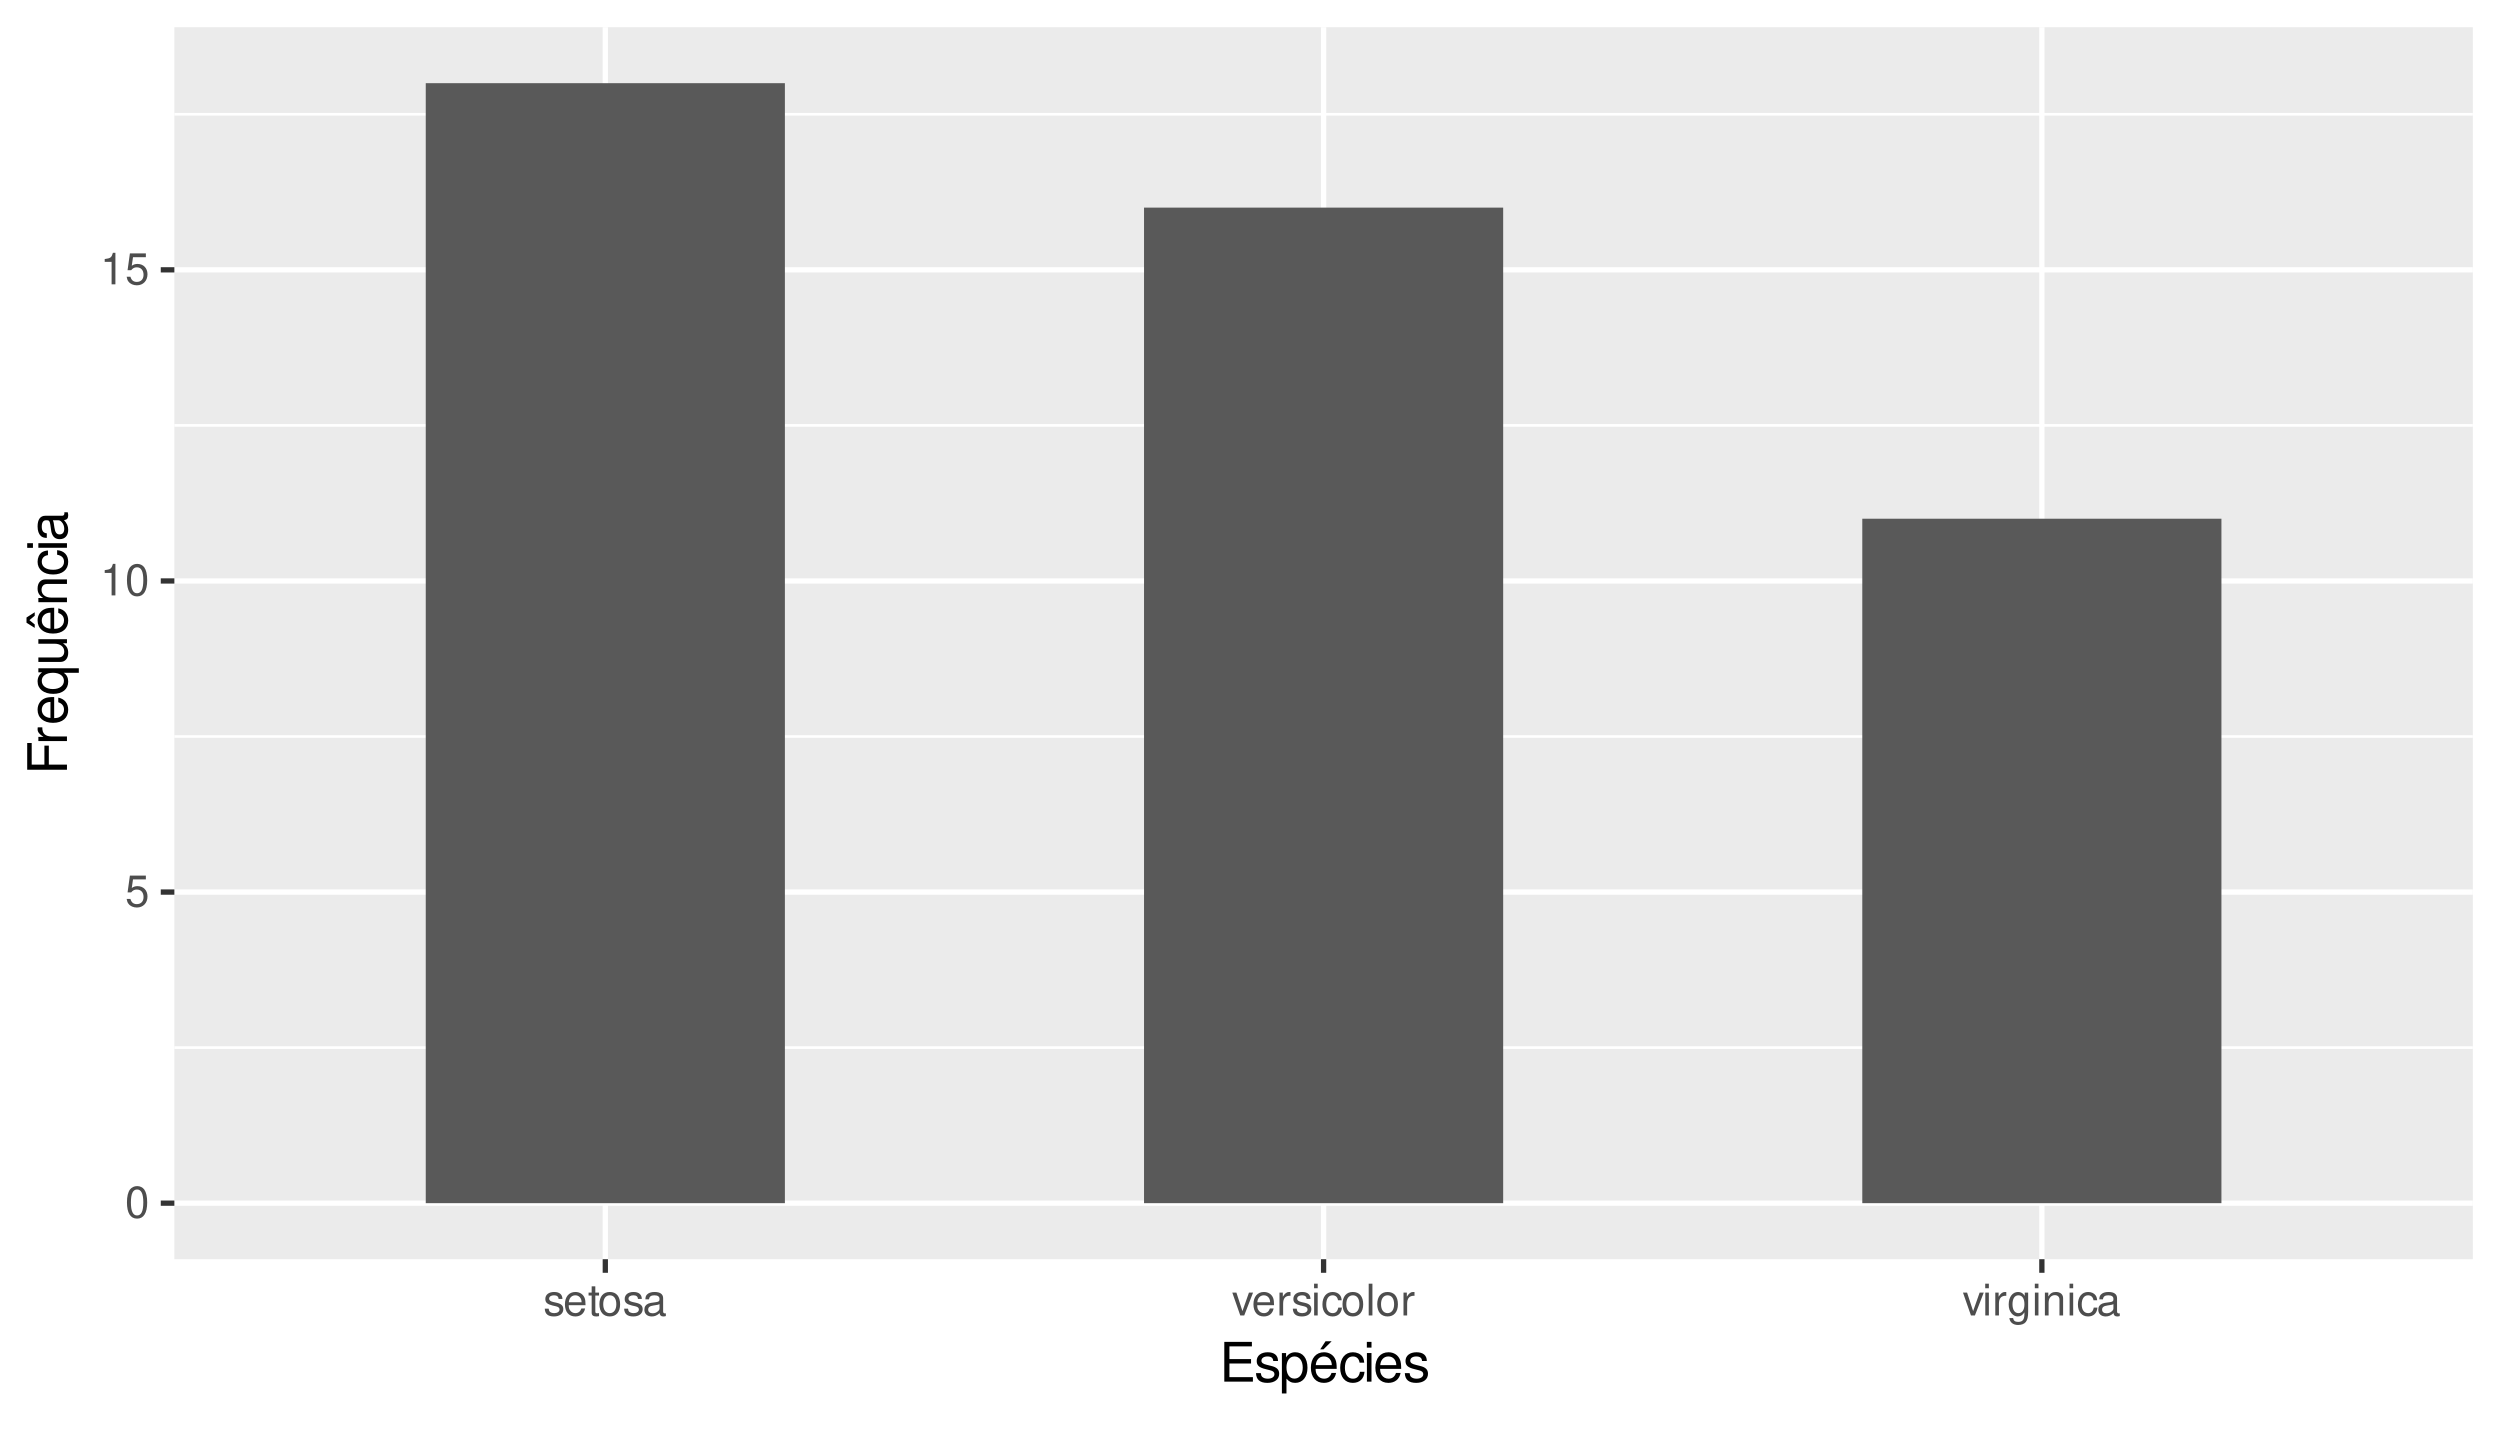
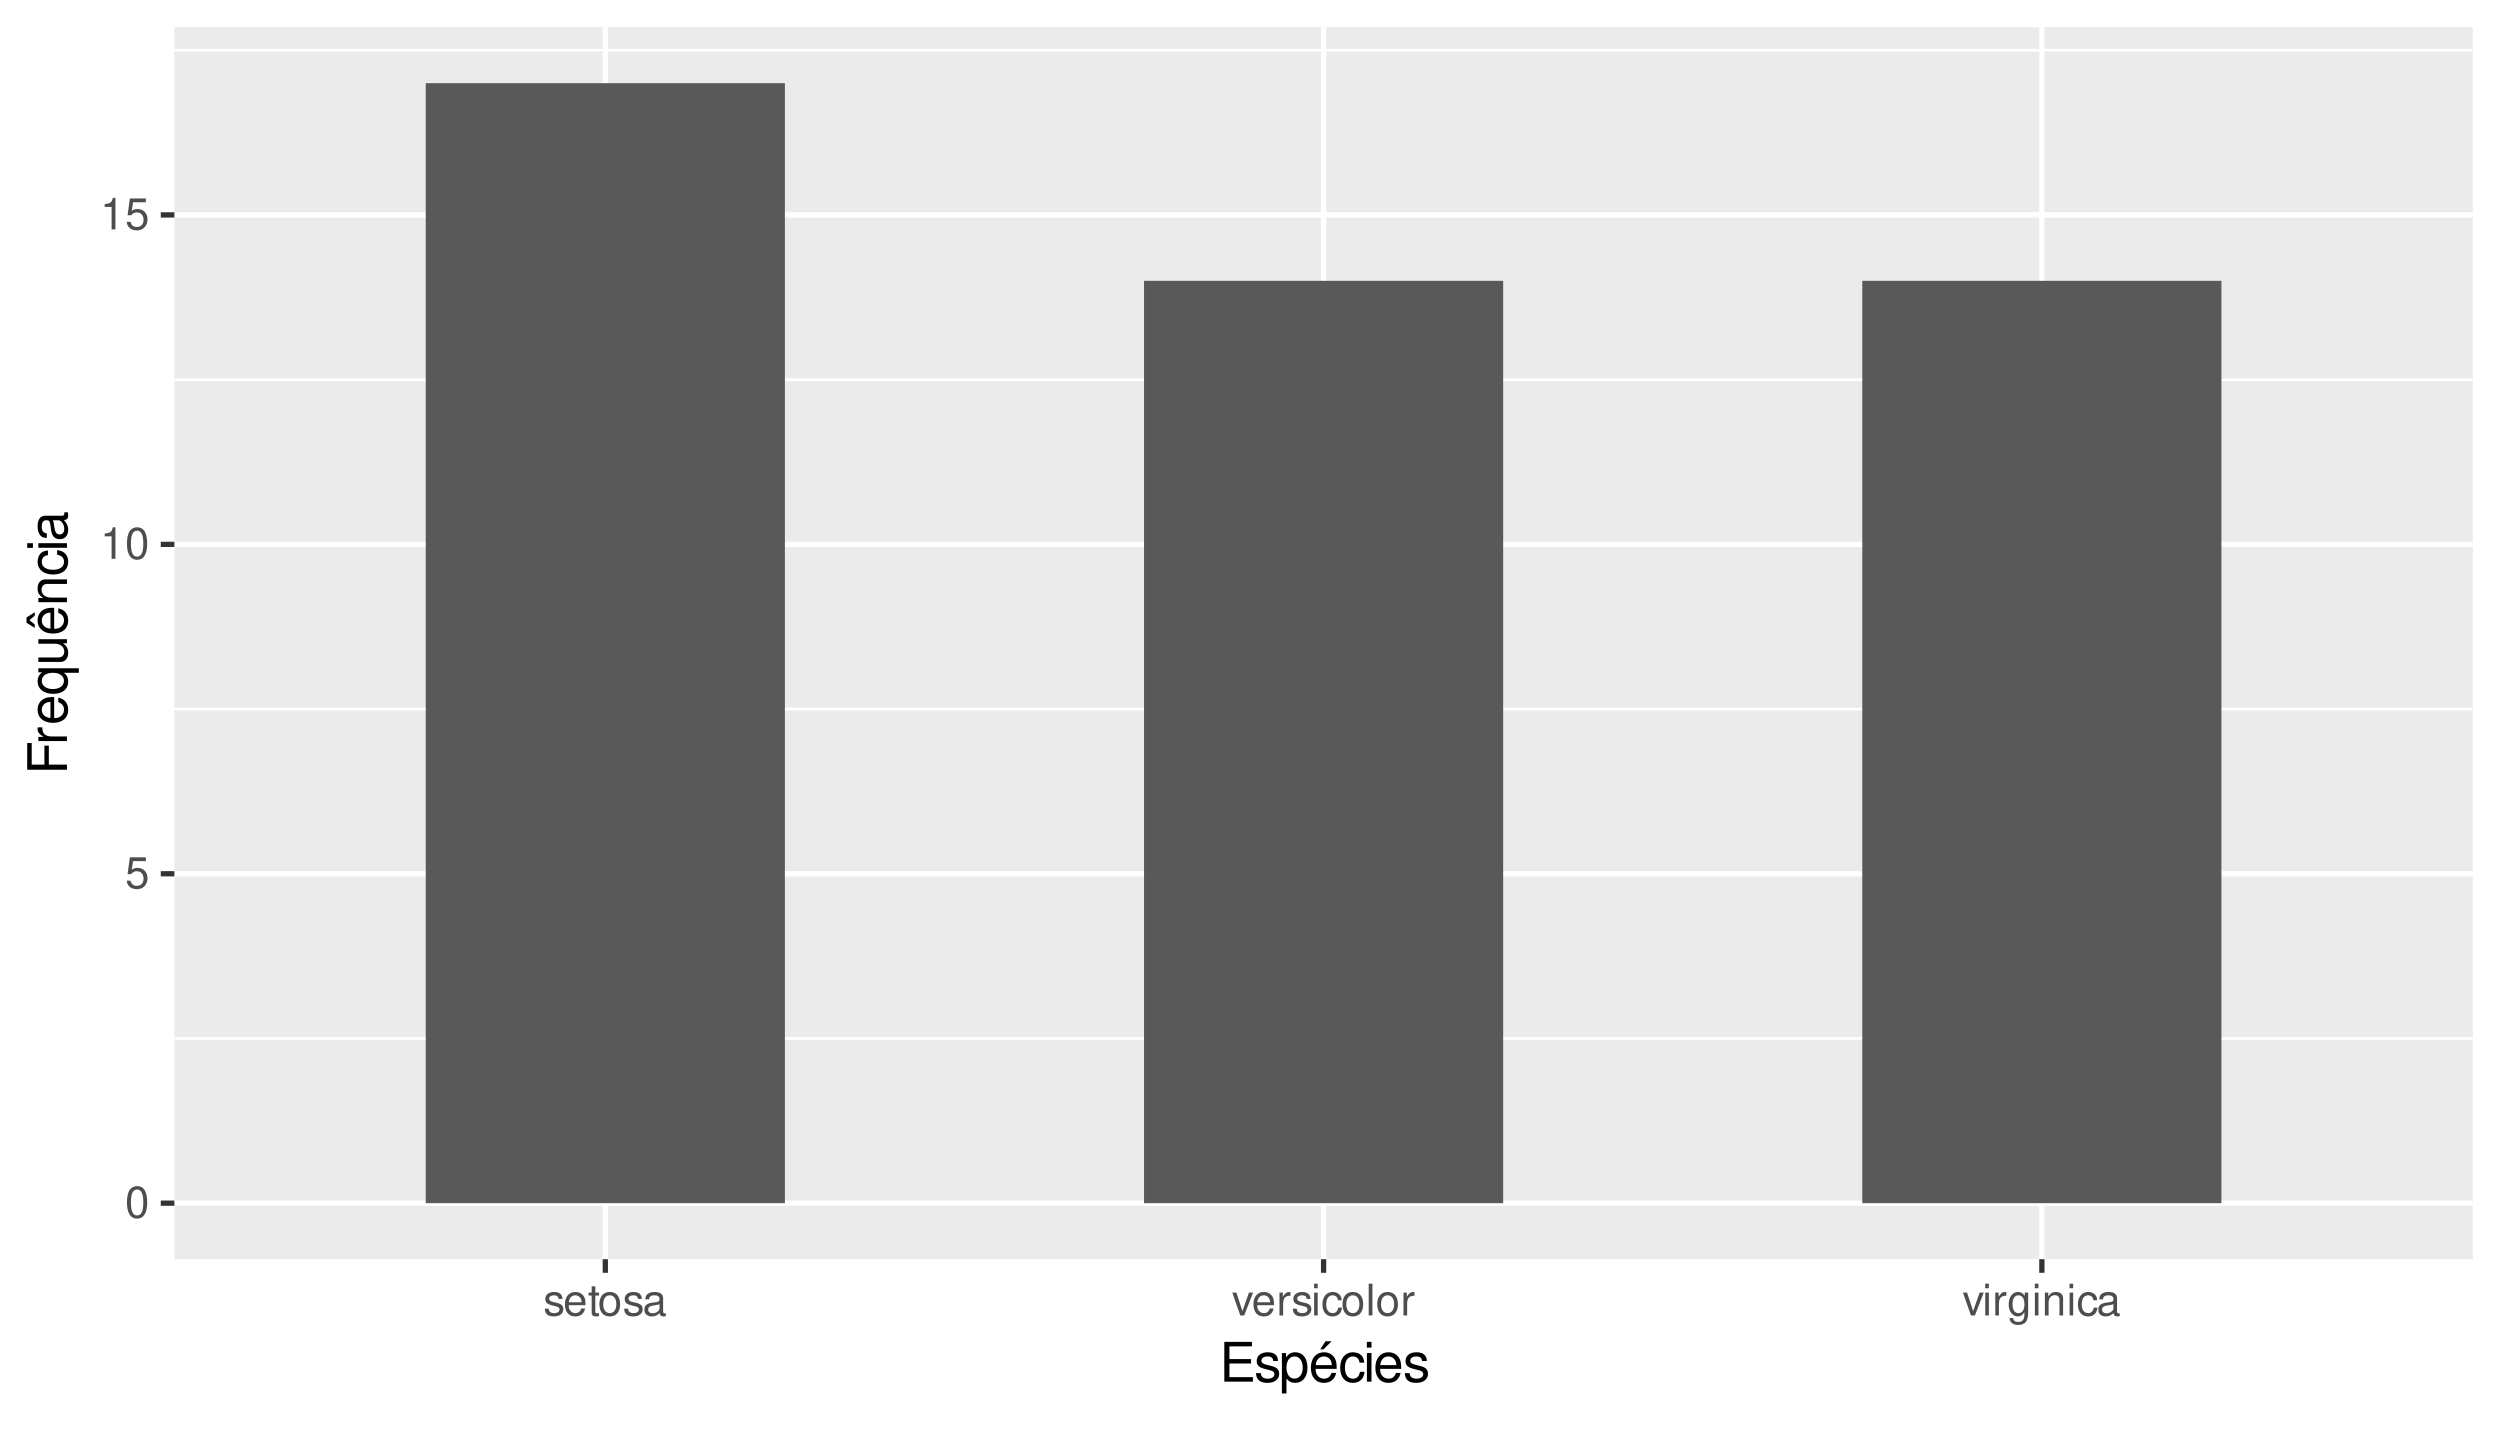
<svg xmlns="http://www.w3.org/2000/svg" xmlns:xlink="http://www.w3.org/1999/xlink" width="504pt" height="288pt" viewBox="0 0 504 288" version="1.1">
  <defs>
    <g>
      <symbol overflow="visible" id="glyph0-0">
        <path style="stroke:none;" d="" />
      </symbol>
      <symbol overflow="visible" id="glyph0-1">
        <path style="stroke:none;" d="M 2.422 -6.359 C 1.844 -6.359 1.312 -6.094 0.984 -5.672 C 0.578 -5.109 0.375 -4.25 0.375 -3.078 C 0.375 -0.938 1.078 0.203 2.422 0.203 C 3.734 0.203 4.453 -0.938 4.453 -3.031 C 4.453 -4.25 4.266 -5.078 3.859 -5.672 C 3.531 -6.109 3.016 -6.359 2.422 -6.359 Z M 2.422 -5.672 C 3.25 -5.672 3.672 -4.828 3.672 -3.094 C 3.672 -1.281 3.266 -0.438 2.406 -0.438 C 1.578 -0.438 1.172 -1.312 1.172 -3.062 C 1.172 -4.828 1.578 -5.672 2.422 -5.672 Z M 2.422 -5.672 " />
      </symbol>
      <symbol overflow="visible" id="glyph0-2">
        <path style="stroke:none;" d="M 4.188 -6.234 L 0.969 -6.234 L 0.5 -2.844 L 1.219 -2.844 C 1.578 -3.266 1.875 -3.422 2.359 -3.422 C 3.203 -3.422 3.719 -2.844 3.719 -1.922 C 3.719 -1.031 3.203 -0.484 2.359 -0.484 C 1.688 -0.484 1.266 -0.828 1.078 -1.531 L 0.312 -1.531 C 0.406 -1.016 0.5 -0.781 0.688 -0.547 C 1.031 -0.078 1.672 0.203 2.375 0.203 C 3.641 0.203 4.516 -0.719 4.516 -2.031 C 4.516 -3.266 3.688 -4.109 2.5 -4.109 C 2.062 -4.109 1.703 -4 1.344 -3.734 L 1.594 -5.469 L 4.188 -5.469 Z M 4.188 -6.234 " />
      </symbol>
      <symbol overflow="visible" id="glyph0-3">
        <path style="stroke:none;" d="M 2.281 -4.531 L 2.281 0 L 3.047 0 L 3.047 -6.359 L 2.547 -6.359 C 2.266 -5.391 2.094 -5.25 0.891 -5.094 L 0.891 -4.531 Z M 2.281 -4.531 " />
      </symbol>
      <symbol overflow="visible" id="glyph0-4">
        <path style="stroke:none;" d="M 3.859 -3.328 C 3.844 -4.234 3.25 -4.734 2.188 -4.734 C 1.109 -4.734 0.406 -4.188 0.406 -3.328 C 0.406 -2.609 0.781 -2.266 1.875 -2 L 2.562 -1.844 C 3.062 -1.719 3.266 -1.531 3.266 -1.203 C 3.266 -0.766 2.844 -0.469 2.203 -0.469 C 1.797 -0.469 1.469 -0.594 1.281 -0.781 C 1.172 -0.922 1.125 -1.047 1.078 -1.375 L 0.297 -1.375 C 0.328 -0.312 0.938 0.203 2.141 0.203 C 3.297 0.203 4.031 -0.375 4.031 -1.266 C 4.031 -1.938 3.656 -2.328 2.734 -2.547 L 2.031 -2.703 C 1.438 -2.844 1.172 -3.047 1.172 -3.375 C 1.172 -3.797 1.562 -4.062 2.156 -4.062 C 2.75 -4.062 3.062 -3.812 3.078 -3.328 Z M 3.859 -3.328 " />
      </symbol>
      <symbol overflow="visible" id="glyph0-5">
        <path style="stroke:none;" d="M 4.516 -2.062 C 4.516 -2.766 4.453 -3.188 4.328 -3.531 C 4.031 -4.281 3.328 -4.734 2.469 -4.734 C 1.172 -4.734 0.359 -3.766 0.359 -2.25 C 0.359 -0.719 1.141 0.203 2.453 0.203 C 3.5 0.203 4.234 -0.391 4.422 -1.406 L 3.672 -1.406 C 3.469 -0.797 3.062 -0.469 2.469 -0.469 C 2 -0.469 1.609 -0.688 1.359 -1.078 C 1.188 -1.344 1.125 -1.594 1.125 -2.062 Z M 1.141 -2.656 C 1.203 -3.516 1.719 -4.062 2.453 -4.062 C 3.203 -4.062 3.719 -3.484 3.719 -2.656 Z M 1.141 -2.656 " />
      </symbol>
      <symbol overflow="visible" id="glyph0-6">
        <path style="stroke:none;" d="M 2.234 -4.609 L 1.484 -4.609 L 1.484 -5.875 L 0.75 -5.875 L 0.75 -4.609 L 0.125 -4.609 L 0.125 -4.016 L 0.75 -4.016 L 0.75 -0.531 C 0.75 -0.047 1.062 0.203 1.641 0.203 C 1.828 0.203 1.984 0.188 2.234 0.141 L 2.234 -0.469 C 2.125 -0.453 2.031 -0.438 1.875 -0.438 C 1.562 -0.438 1.484 -0.531 1.484 -0.859 L 1.484 -4.016 L 2.234 -4.016 Z M 2.234 -4.609 " />
      </symbol>
      <symbol overflow="visible" id="glyph0-7">
        <path style="stroke:none;" d="M 2.391 -4.734 C 1.094 -4.734 0.312 -3.812 0.312 -2.266 C 0.312 -0.719 1.094 0.203 2.406 0.203 C 3.703 0.203 4.484 -0.719 4.484 -2.234 C 4.484 -3.828 3.734 -4.734 2.391 -4.734 Z M 2.406 -4.062 C 3.234 -4.062 3.719 -3.391 3.719 -2.25 C 3.719 -1.156 3.203 -0.469 2.406 -0.469 C 1.578 -0.469 1.078 -1.156 1.078 -2.266 C 1.078 -3.391 1.578 -4.062 2.406 -4.062 Z M 2.406 -4.062 " />
      </symbol>
      <symbol overflow="visible" id="glyph0-8">
        <path style="stroke:none;" d="M 4.703 -0.438 C 4.625 -0.406 4.594 -0.406 4.547 -0.406 C 4.297 -0.406 4.156 -0.547 4.156 -0.781 L 4.156 -3.484 C 4.156 -4.297 3.547 -4.734 2.422 -4.734 C 1.734 -4.734 1.203 -4.547 0.891 -4.203 C 0.672 -3.969 0.594 -3.703 0.578 -3.25 L 1.312 -3.25 C 1.375 -3.812 1.703 -4.062 2.391 -4.062 C 3.062 -4.062 3.422 -3.812 3.422 -3.375 L 3.422 -3.188 C 3.406 -2.875 3.25 -2.75 2.656 -2.672 C 1.625 -2.547 1.453 -2.5 1.172 -2.391 C 0.641 -2.156 0.375 -1.766 0.375 -1.156 C 0.375 -0.328 0.953 0.203 1.875 0.203 C 2.469 0.203 2.922 0 3.453 -0.469 C 3.5 0 3.734 0.203 4.203 0.203 C 4.359 0.203 4.453 0.188 4.703 0.125 Z M 3.422 -1.453 C 3.422 -1.203 3.359 -1.062 3.125 -0.859 C 2.828 -0.578 2.469 -0.438 2.047 -0.438 C 1.469 -0.438 1.141 -0.719 1.141 -1.172 C 1.141 -1.656 1.453 -1.906 2.25 -2.016 C 3.031 -2.125 3.172 -2.156 3.422 -2.281 Z M 3.422 -1.453 " />
      </symbol>
      <symbol overflow="visible" id="glyph0-9">
        <path style="stroke:none;" d="M 2.5 0 L 4.281 -4.609 L 3.453 -4.609 L 2.141 -0.875 L 0.922 -4.609 L 0.094 -4.609 L 1.703 0 Z M 2.5 0 " />
      </symbol>
      <symbol overflow="visible" id="glyph0-10">
        <path style="stroke:none;" d="M 0.609 -4.609 L 0.609 0 L 1.344 0 L 1.344 -2.391 C 1.359 -3.5 1.812 -4 2.828 -3.969 L 2.828 -4.719 C 2.703 -4.734 2.625 -4.734 2.547 -4.734 C 2.062 -4.734 1.703 -4.453 1.281 -3.781 L 1.281 -4.609 Z M 0.609 -4.609 " />
      </symbol>
      <symbol overflow="visible" id="glyph0-11">
        <path style="stroke:none;" d="M 1.312 -4.609 L 0.594 -4.609 L 0.594 0 L 1.312 0 Z M 1.312 -6.406 L 0.578 -6.406 L 0.578 -5.484 L 1.312 -5.484 Z M 1.312 -6.406 " />
      </symbol>
      <symbol overflow="visible" id="glyph0-12">
        <path style="stroke:none;" d="M 4.141 -3.062 C 4.109 -3.516 4.016 -3.797 3.828 -4.062 C 3.516 -4.484 2.969 -4.734 2.328 -4.734 C 1.078 -4.734 0.266 -3.75 0.266 -2.219 C 0.266 -0.734 1.062 0.203 2.312 0.203 C 3.406 0.203 4.109 -0.453 4.203 -1.578 L 3.453 -1.578 C 3.328 -0.844 2.953 -0.469 2.328 -0.469 C 1.516 -0.469 1.031 -1.141 1.031 -2.219 C 1.031 -3.375 1.516 -4.062 2.312 -4.062 C 2.922 -4.062 3.312 -3.703 3.406 -3.062 Z M 4.141 -3.062 " />
      </symbol>
      <symbol overflow="visible" id="glyph0-13">
        <path style="stroke:none;" d="M 1.344 -6.406 L 0.594 -6.406 L 0.594 0 L 1.344 0 Z M 1.344 -6.406 " />
      </symbol>
      <symbol overflow="visible" id="glyph0-14">
        <path style="stroke:none;" d="M 3.547 -4.609 L 3.547 -3.938 C 3.188 -4.5 2.781 -4.734 2.203 -4.734 C 1.078 -4.734 0.312 -3.703 0.312 -2.219 C 0.312 -1.453 0.5 -0.891 0.891 -0.422 C 1.234 -0.016 1.672 0.203 2.141 0.203 C 2.703 0.203 3.094 -0.047 3.484 -0.625 L 3.484 -0.391 C 3.484 0.844 3.141 1.297 2.219 1.297 C 1.594 1.297 1.281 1.062 1.203 0.531 L 0.453 0.531 C 0.531 1.375 1.203 1.922 2.203 1.922 C 2.891 1.922 3.453 1.703 3.75 1.328 C 4.094 0.891 4.234 0.328 4.234 -0.75 L 4.234 -4.609 Z M 2.266 -4.062 C 3.047 -4.062 3.484 -3.406 3.484 -2.25 C 3.484 -1.125 3.031 -0.469 2.266 -0.469 C 1.516 -0.469 1.078 -1.141 1.078 -2.266 C 1.078 -3.391 1.516 -4.062 2.266 -4.062 Z M 2.266 -4.062 " />
      </symbol>
      <symbol overflow="visible" id="glyph0-15">
        <path style="stroke:none;" d="M 0.609 -4.609 L 0.609 0 L 1.359 0 L 1.359 -2.547 C 1.359 -3.484 1.844 -4.094 2.609 -4.094 C 3.188 -4.094 3.547 -3.75 3.547 -3.188 L 3.547 0 L 4.281 0 L 4.281 -3.484 C 4.281 -4.25 3.719 -4.734 2.828 -4.734 C 2.141 -4.734 1.703 -4.484 1.297 -3.828 L 1.297 -4.609 Z M 0.609 -4.609 " />
      </symbol>
      <symbol overflow="visible" id="glyph1-0">
        <path style="stroke:none;" d="" />
      </symbol>
      <symbol overflow="visible" id="glyph1-1">
        <path style="stroke:none;" d="M 2.016 -3.656 L 6.375 -3.656 L 6.375 -4.547 L 2.016 -4.547 L 2.016 -7.109 L 6.547 -7.109 L 6.547 -8.016 L 0.984 -8.016 L 0.984 0 L 6.75 0 L 6.75 -0.906 L 2.016 -0.906 Z M 2.016 -3.656 " />
      </symbol>
      <symbol overflow="visible" id="glyph1-2">
        <path style="stroke:none;" d="M 4.812 -4.156 C 4.812 -5.297 4.062 -5.922 2.734 -5.922 C 1.391 -5.922 0.516 -5.234 0.516 -4.172 C 0.516 -3.266 0.984 -2.844 2.344 -2.516 L 3.203 -2.297 C 3.844 -2.141 4.094 -1.906 4.094 -1.5 C 4.094 -0.953 3.547 -0.594 2.75 -0.594 C 2.25 -0.594 1.844 -0.734 1.609 -0.984 C 1.469 -1.141 1.391 -1.312 1.344 -1.719 L 0.375 -1.719 C 0.422 -0.391 1.172 0.25 2.672 0.25 C 4.125 0.25 5.047 -0.469 5.047 -1.578 C 5.047 -2.438 4.562 -2.906 3.422 -3.172 L 2.547 -3.391 C 1.797 -3.562 1.469 -3.812 1.469 -4.219 C 1.469 -4.75 1.953 -5.078 2.688 -5.078 C 3.438 -5.078 3.828 -4.766 3.844 -4.156 Z M 4.812 -4.156 " />
      </symbol>
      <symbol overflow="visible" id="glyph1-3">
        <path style="stroke:none;" d="M 0.594 2.391 L 1.516 2.391 L 1.516 -0.609 C 2 -0.016 2.547 0.25 3.281 0.25 C 4.781 0.25 5.75 -0.953 5.75 -2.781 C 5.75 -4.719 4.812 -5.922 3.281 -5.922 C 2.5 -5.922 1.875 -5.578 1.438 -4.891 L 1.438 -5.766 L 0.594 -5.766 Z M 3.125 -5.078 C 4.141 -5.078 4.797 -4.188 4.797 -2.812 C 4.797 -1.5 4.125 -0.609 3.125 -0.609 C 2.141 -0.609 1.516 -1.484 1.516 -2.844 C 1.516 -4.188 2.141 -5.078 3.125 -5.078 Z M 3.125 -5.078 " />
      </symbol>
      <symbol overflow="visible" id="glyph1-4">
        <path style="stroke:none;" d="M 5.641 -2.578 C 5.641 -3.453 5.578 -3.984 5.406 -4.406 C 5.031 -5.359 4.156 -5.922 3.078 -5.922 C 1.469 -5.922 0.438 -4.703 0.438 -2.812 C 0.438 -0.906 1.438 0.25 3.062 0.25 C 4.375 0.25 5.297 -0.5 5.516 -1.75 L 4.594 -1.75 C 4.344 -0.984 3.828 -0.594 3.094 -0.594 C 2.516 -0.594 2.016 -0.859 1.703 -1.344 C 1.484 -1.672 1.406 -2 1.391 -2.578 Z M 1.422 -3.328 C 1.5 -4.391 2.141 -5.078 3.062 -5.078 C 4 -5.078 4.656 -4.359 4.656 -3.328 Z M 3.391 -8.141 L 2.328 -6.516 L 2.984 -6.516 L 4.625 -8.141 Z M 3.391 -8.141 " />
      </symbol>
      <symbol overflow="visible" id="glyph1-5">
        <path style="stroke:none;" d="M 5.188 -3.828 C 5.141 -4.391 5.016 -4.75 4.797 -5.078 C 4.406 -5.609 3.703 -5.922 2.906 -5.922 C 1.344 -5.922 0.344 -4.703 0.344 -2.781 C 0.344 -0.922 1.328 0.25 2.891 0.25 C 4.266 0.25 5.141 -0.578 5.25 -1.984 L 4.328 -1.984 C 4.172 -1.062 3.703 -0.594 2.922 -0.594 C 1.906 -0.594 1.297 -1.422 1.297 -2.781 C 1.297 -4.219 1.891 -5.078 2.891 -5.078 C 3.656 -5.078 4.141 -4.625 4.25 -3.828 Z M 5.188 -3.828 " />
      </symbol>
      <symbol overflow="visible" id="glyph1-6">
        <path style="stroke:none;" d="M 1.656 -5.766 L 0.734 -5.766 L 0.734 0 L 1.656 0 Z M 1.656 -8.016 L 0.719 -8.016 L 0.719 -6.859 L 1.656 -6.859 Z M 1.656 -8.016 " />
      </symbol>
      <symbol overflow="visible" id="glyph1-7">
        <path style="stroke:none;" d="M 5.641 -2.578 C 5.641 -3.453 5.578 -3.984 5.406 -4.406 C 5.031 -5.359 4.156 -5.922 3.078 -5.922 C 1.469 -5.922 0.438 -4.703 0.438 -2.812 C 0.438 -0.906 1.438 0.25 3.062 0.25 C 4.375 0.25 5.297 -0.5 5.516 -1.75 L 4.594 -1.75 C 4.344 -0.984 3.828 -0.594 3.094 -0.594 C 2.516 -0.594 2.016 -0.859 1.703 -1.344 C 1.484 -1.672 1.406 -2 1.391 -2.578 Z M 1.422 -3.328 C 1.5 -4.391 2.141 -5.078 3.062 -5.078 C 4 -5.078 4.656 -4.359 4.656 -3.328 Z M 1.422 -3.328 " />
      </symbol>
      <symbol overflow="visible" id="glyph2-0">
        <path style="stroke:none;" d="" />
      </symbol>
      <symbol overflow="visible" id="glyph2-1">
        <path style="stroke:none;" d="M -3.656 -2.016 L -3.656 -5.844 L -4.547 -5.844 L -4.547 -2.016 L -7.109 -2.016 L -7.109 -6.375 L -8.016 -6.375 L -8.016 -0.984 L 0 -0.984 L 0 -2.016 Z M -3.656 -2.016 " />
      </symbol>
      <symbol overflow="visible" id="glyph2-2">
        <path style="stroke:none;" d="M -5.766 -0.766 L 0 -0.766 L 0 -1.688 L -2.984 -1.688 C -4.375 -1.688 -5 -2.266 -4.969 -3.531 L -5.891 -3.531 C -5.922 -3.375 -5.922 -3.281 -5.922 -3.172 C -5.922 -2.578 -5.578 -2.141 -4.719 -1.609 L -5.766 -1.609 Z M -5.766 -0.766 " />
      </symbol>
      <symbol overflow="visible" id="glyph2-3">
        <path style="stroke:none;" d="M -2.578 -5.641 C -3.453 -5.641 -3.984 -5.578 -4.406 -5.406 C -5.359 -5.031 -5.922 -4.156 -5.922 -3.078 C -5.922 -1.469 -4.703 -0.438 -2.812 -0.438 C -0.906 -0.438 0.25 -1.438 0.25 -3.062 C 0.25 -4.375 -0.5 -5.297 -1.75 -5.516 L -1.75 -4.594 C -0.984 -4.344 -0.594 -3.828 -0.594 -3.094 C -0.594 -2.516 -0.859 -2.016 -1.344 -1.703 C -1.672 -1.484 -2 -1.406 -2.578 -1.391 Z M -3.328 -1.422 C -4.391 -1.5 -5.078 -2.141 -5.078 -3.062 C -5.078 -4 -4.359 -4.656 -3.328 -4.656 Z M -3.328 -1.422 " />
      </symbol>
      <symbol overflow="visible" id="glyph2-4">
        <path style="stroke:none;" d="M 2.391 -5.438 L -5.766 -5.438 L -5.766 -4.625 L -5 -4.625 C -5.594 -4.203 -5.922 -3.547 -5.922 -2.797 C -5.922 -1.281 -4.688 -0.281 -2.766 -0.281 C -0.906 -0.281 0.25 -1.219 0.25 -2.75 C 0.25 -3.547 -0.031 -4.109 -0.656 -4.531 L 2.391 -4.531 Z M -5.078 -2.922 C -5.078 -3.906 -4.203 -4.531 -2.812 -4.531 C -1.484 -4.531 -0.609 -3.891 -0.609 -2.922 C -0.609 -1.906 -1.5 -1.25 -2.844 -1.25 C -4.188 -1.25 -5.078 -1.906 -5.078 -2.922 Z M -5.078 -2.922 " />
      </symbol>
      <symbol overflow="visible" id="glyph2-5">
        <path style="stroke:none;" d="M 0 -5.297 L -5.766 -5.297 L -5.766 -4.391 L -2.5 -4.391 C -1.312 -4.391 -0.547 -3.766 -0.547 -2.812 C -0.547 -2.094 -0.984 -1.625 -1.688 -1.625 L -5.766 -1.625 L -5.766 -0.719 L -1.312 -0.719 C -0.359 -0.719 0.25 -1.438 0.25 -2.547 C 0.25 -3.406 -0.047 -3.938 -0.797 -4.484 L 0 -4.484 Z M 0 -5.297 " />
      </symbol>
      <symbol overflow="visible" id="glyph2-6">
        <path style="stroke:none;" d="M -2.578 -5.641 C -3.453 -5.641 -3.984 -5.578 -4.406 -5.406 C -5.359 -5.031 -5.922 -4.156 -5.922 -3.078 C -5.922 -1.469 -4.703 -0.438 -2.812 -0.438 C -0.906 -0.438 0.25 -1.438 0.25 -3.062 C 0.25 -4.375 -0.5 -5.297 -1.75 -5.516 L -1.75 -4.594 C -0.984 -4.344 -0.594 -3.828 -0.594 -3.094 C -0.594 -2.516 -0.859 -2.016 -1.344 -1.703 C -1.672 -1.484 -2 -1.406 -2.578 -1.391 Z M -3.328 -1.422 C -4.391 -1.5 -5.078 -2.141 -5.078 -3.062 C -5.078 -4 -4.359 -4.656 -3.328 -4.656 Z M -8.156 -2.625 L -6.5 -1.578 L -6.5 -2.281 L -7.562 -3.141 L -6.5 -4.031 L -6.5 -4.734 L -8.156 -3.672 Z M -8.156 -2.625 " />
      </symbol>
      <symbol overflow="visible" id="glyph2-7">
        <path style="stroke:none;" d="M -5.766 -0.766 L 0 -0.766 L 0 -1.688 L -3.172 -1.688 C -4.359 -1.688 -5.125 -2.312 -5.125 -3.25 C -5.125 -3.984 -4.688 -4.438 -4 -4.438 L 0 -4.438 L 0 -5.359 L -4.359 -5.359 C -5.312 -5.359 -5.922 -4.641 -5.922 -3.531 C -5.922 -2.672 -5.594 -2.125 -4.797 -1.609 L -5.766 -1.609 Z M -5.766 -0.766 " />
      </symbol>
      <symbol overflow="visible" id="glyph2-8">
        <path style="stroke:none;" d="M -3.828 -5.188 C -4.391 -5.141 -4.75 -5.016 -5.078 -4.797 C -5.609 -4.406 -5.922 -3.703 -5.922 -2.906 C -5.922 -1.344 -4.703 -0.344 -2.781 -0.344 C -0.922 -0.344 0.25 -1.328 0.25 -2.891 C 0.25 -4.266 -0.578 -5.141 -1.984 -5.25 L -1.984 -4.328 C -1.062 -4.172 -0.594 -3.703 -0.594 -2.922 C -0.594 -1.906 -1.422 -1.297 -2.781 -1.297 C -4.219 -1.297 -5.078 -1.891 -5.078 -2.891 C -5.078 -3.656 -4.625 -4.141 -3.828 -4.25 Z M -3.828 -5.188 " />
      </symbol>
      <symbol overflow="visible" id="glyph2-9">
        <path style="stroke:none;" d="M -5.766 -1.656 L -5.766 -0.734 L 0 -0.734 L 0 -1.656 Z M -8.016 -1.656 L -8.016 -0.719 L -6.859 -0.719 L -6.859 -1.656 Z M -8.016 -1.656 " />
      </symbol>
      <symbol overflow="visible" id="glyph2-10">
        <path style="stroke:none;" d="M -0.531 -5.891 C -0.516 -5.781 -0.516 -5.734 -0.516 -5.688 C -0.516 -5.375 -0.688 -5.188 -0.969 -5.188 L -4.359 -5.188 C -5.375 -5.188 -5.922 -4.438 -5.922 -3.031 C -5.922 -2.172 -5.688 -1.5 -5.266 -1.109 C -4.969 -0.844 -4.625 -0.734 -4.062 -0.719 L -4.062 -1.641 C -4.766 -1.719 -5.078 -2.141 -5.078 -2.984 C -5.078 -3.828 -4.781 -4.281 -4.219 -4.281 L -3.984 -4.281 C -3.594 -4.266 -3.438 -4.062 -3.344 -3.328 C -3.172 -2.031 -3.141 -1.828 -2.984 -1.469 C -2.703 -0.797 -2.203 -0.469 -1.453 -0.469 C -0.406 -0.469 0.25 -1.188 0.25 -2.359 C 0.25 -3.078 0 -3.656 -0.594 -4.312 C 0 -4.375 0.25 -4.656 0.25 -5.266 C 0.25 -5.453 0.234 -5.578 0.156 -5.891 Z M -1.812 -4.281 C -1.5 -4.281 -1.312 -4.188 -1.062 -3.922 C -0.719 -3.547 -0.547 -3.094 -0.547 -2.547 C -0.547 -1.844 -0.891 -1.422 -1.469 -1.422 C -2.078 -1.422 -2.391 -1.812 -2.531 -2.812 C -2.656 -3.781 -2.703 -3.969 -2.844 -4.281 Z M -1.812 -4.281 " />
      </symbol>
    </g>
    <clipPath id="clip1">
      <path d="M 35.152 5.48 L 498.523 5.48 L 498.523 253.852 L 35.152 253.852 Z M 35.152 5.48 " />
    </clipPath>
    <clipPath id="clip2">
-       <path d="M 35.152 210 L 498.523 210 L 498.523 212 L 35.152 212 Z M 35.152 210 " />
+       <path d="M 35.152 209 L 498.523 209 L 498.523 210 L 35.152 210 Z M 35.152 209 " />
    </clipPath>
    <clipPath id="clip3">
-       <path d="M 35.152 148 L 498.523 148 L 498.523 149 L 35.152 149 Z M 35.152 148 " />
+       <path d="M 35.152 142 L 498.523 142 L 498.523 144 L 35.152 144 Z M 35.152 142 " />
    </clipPath>
    <clipPath id="clip4">
-       <path d="M 35.152 85 L 498.523 85 L 498.523 87 L 35.152 87 Z M 35.152 85 " />
+       <path d="M 35.152 76 L 498.523 76 L 498.523 77 L 35.152 77 Z M 35.152 76 " />
    </clipPath>
    <clipPath id="clip5">
-       <path d="M 35.152 22 L 498.523 22 L 498.523 24 L 35.152 24 Z M 35.152 22 " />
+       <path d="M 35.152 9 L 498.523 9 L 498.523 11 L 35.152 11 Z M 35.152 9 " />
    </clipPath>
    <clipPath id="clip6">
      <path d="M 35.152 242 L 498.523 242 L 498.523 244 L 35.152 244 Z M 35.152 242 " />
    </clipPath>
    <clipPath id="clip7">
-       <path d="M 35.152 179 L 498.523 179 L 498.523 181 L 35.152 181 Z M 35.152 179 " />
+       <path d="M 35.152 175 L 498.523 175 L 498.523 177 L 35.152 177 Z M 35.152 175 " />
    </clipPath>
    <clipPath id="clip8">
-       <path d="M 35.152 116 L 498.523 116 L 498.523 118 L 35.152 118 Z M 35.152 116 " />
+       <path d="M 35.152 109 L 498.523 109 L 498.523 111 L 35.152 111 Z M 35.152 109 " />
    </clipPath>
    <clipPath id="clip9">
-       <path d="M 35.152 53 L 498.523 53 L 498.523 55 L 35.152 55 Z M 35.152 53 " />
+       <path d="M 35.152 42 L 498.523 42 L 498.523 44 L 35.152 44 Z M 35.152 42 " />
    </clipPath>
    <clipPath id="clip10">
      <path d="M 121 5.48 L 123 5.48 L 123 253.852 L 121 253.852 Z M 121 5.48 " />
    </clipPath>
    <clipPath id="clip11">
      <path d="M 266 5.48 L 268 5.48 L 268 253.852 L 266 253.852 Z M 266 5.48 " />
    </clipPath>
    <clipPath id="clip12">
      <path d="M 411 5.48 L 413 5.48 L 413 253.852 L 411 253.852 Z M 411 5.48 " />
    </clipPath>
  </defs>
  <g id="surface40">
    <rect x="0" y="0" width="504" height="288" style="fill:rgb(100%,100%,100%);fill-opacity:1;stroke:none;" />
    <rect x="0" y="0" width="504" height="288" style="fill:rgb(100%,100%,100%);fill-opacity:1;stroke:none;" />
    <path style="fill:none;stroke-width:1.067;stroke-linecap:round;stroke-linejoin:round;stroke:rgb(100%,100%,100%);stroke-opacity:1;stroke-miterlimit:10;" d="M 0 288 L 504 288 L 504 0 L 0 0 Z M 0 288 " />
    <g clip-path="url(#clip1)" clip-rule="nonzero">
      <path style=" stroke:none;fill-rule:nonzero;fill:rgb(92.157%,92.157%,92.157%);fill-opacity:1;" d="M 35.152 253.848 L 498.523 253.848 L 498.523 5.477 L 35.152 5.477 Z M 35.152 253.848 " />
    </g>
    <g clip-path="url(#clip2)" clip-rule="nonzero">
-       <path style="fill:none;stroke-width:0.533;stroke-linecap:butt;stroke-linejoin:round;stroke:rgb(100%,100%,100%);stroke-opacity:1;stroke-miterlimit:10;" d="M 35.152 211.199 L 498.52 211.199 " />
+       <path style="fill:none;stroke-width:0.533;stroke-linecap:butt;stroke-linejoin:round;stroke:rgb(100%,100%,100%);stroke-opacity:1;stroke-miterlimit:10;" d="M 35.152 209.355 L 498.52 209.355 " />
    </g>
    <g clip-path="url(#clip3)" clip-rule="nonzero">
-       <path style="fill:none;stroke-width:0.533;stroke-linecap:butt;stroke-linejoin:round;stroke:rgb(100%,100%,100%);stroke-opacity:1;stroke-miterlimit:10;" d="M 35.152 148.48 L 498.52 148.48 " />
+       <path style="fill:none;stroke-width:0.533;stroke-linecap:butt;stroke-linejoin:round;stroke:rgb(100%,100%,100%);stroke-opacity:1;stroke-miterlimit:10;" d="M 35.152 142.945 L 498.52 142.945 " />
    </g>
    <g clip-path="url(#clip4)" clip-rule="nonzero">
-       <path style="fill:none;stroke-width:0.533;stroke-linecap:butt;stroke-linejoin:round;stroke:rgb(100%,100%,100%);stroke-opacity:1;stroke-miterlimit:10;" d="M 35.152 85.762 L 498.52 85.762 " />
+       <path style="fill:none;stroke-width:0.533;stroke-linecap:butt;stroke-linejoin:round;stroke:rgb(100%,100%,100%);stroke-opacity:1;stroke-miterlimit:10;" d="M 35.152 76.539 L 498.52 76.539 " />
    </g>
    <g clip-path="url(#clip5)" clip-rule="nonzero">
-       <path style="fill:none;stroke-width:0.533;stroke-linecap:butt;stroke-linejoin:round;stroke:rgb(100%,100%,100%);stroke-opacity:1;stroke-miterlimit:10;" d="M 35.152 23.039 L 498.52 23.039 " />
+       <path style="fill:none;stroke-width:0.533;stroke-linecap:butt;stroke-linejoin:round;stroke:rgb(100%,100%,100%);stroke-opacity:1;stroke-miterlimit:10;" d="M 35.152 10.129 L 498.52 10.129 " />
    </g>
    <g clip-path="url(#clip6)" clip-rule="nonzero">
      <path style="fill:none;stroke-width:1.067;stroke-linecap:butt;stroke-linejoin:round;stroke:rgb(100%,100%,100%);stroke-opacity:1;stroke-miterlimit:10;" d="M 35.152 242.559 L 498.52 242.559 " />
    </g>
    <g clip-path="url(#clip7)" clip-rule="nonzero">
-       <path style="fill:none;stroke-width:1.067;stroke-linecap:butt;stroke-linejoin:round;stroke:rgb(100%,100%,100%);stroke-opacity:1;stroke-miterlimit:10;" d="M 35.152 179.84 L 498.52 179.84 " />
+       <path style="fill:none;stroke-width:1.067;stroke-linecap:butt;stroke-linejoin:round;stroke:rgb(100%,100%,100%);stroke-opacity:1;stroke-miterlimit:10;" d="M 35.152 176.152 L 498.52 176.152 " />
    </g>
    <g clip-path="url(#clip8)" clip-rule="nonzero">
-       <path style="fill:none;stroke-width:1.067;stroke-linecap:butt;stroke-linejoin:round;stroke:rgb(100%,100%,100%);stroke-opacity:1;stroke-miterlimit:10;" d="M 35.152 117.121 L 498.52 117.121 " />
+       <path style="fill:none;stroke-width:1.067;stroke-linecap:butt;stroke-linejoin:round;stroke:rgb(100%,100%,100%);stroke-opacity:1;stroke-miterlimit:10;" d="M 35.152 109.742 L 498.52 109.742 " />
    </g>
    <g clip-path="url(#clip9)" clip-rule="nonzero">
-       <path style="fill:none;stroke-width:1.067;stroke-linecap:butt;stroke-linejoin:round;stroke:rgb(100%,100%,100%);stroke-opacity:1;stroke-miterlimit:10;" d="M 35.152 54.402 L 498.52 54.402 " />
+       <path style="fill:none;stroke-width:1.067;stroke-linecap:butt;stroke-linejoin:round;stroke:rgb(100%,100%,100%);stroke-opacity:1;stroke-miterlimit:10;" d="M 35.152 43.332 L 498.52 43.332 " />
    </g>
    <g clip-path="url(#clip10)" clip-rule="nonzero">
      <path style="fill:none;stroke-width:1.067;stroke-linecap:butt;stroke-linejoin:round;stroke:rgb(100%,100%,100%);stroke-opacity:1;stroke-miterlimit:10;" d="M 122.031 253.848 L 122.031 5.48 " />
    </g>
    <g clip-path="url(#clip11)" clip-rule="nonzero">
      <path style="fill:none;stroke-width:1.067;stroke-linecap:butt;stroke-linejoin:round;stroke:rgb(100%,100%,100%);stroke-opacity:1;stroke-miterlimit:10;" d="M 266.836 253.848 L 266.836 5.48 " />
    </g>
    <g clip-path="url(#clip12)" clip-rule="nonzero">
      <path style="fill:none;stroke-width:1.067;stroke-linecap:butt;stroke-linejoin:round;stroke:rgb(100%,100%,100%);stroke-opacity:1;stroke-miterlimit:10;" d="M 411.641 253.848 L 411.641 5.48 " />
    </g>
    <path style=" stroke:none;fill-rule:nonzero;fill:rgb(34.902%,34.902%,34.902%);fill-opacity:1;" d="M 85.832 242.559 L 158.234 242.559 L 158.234 16.77 L 85.832 16.77 Z M 85.832 242.559 " />
-     <path style=" stroke:none;fill-rule:nonzero;fill:rgb(34.902%,34.902%,34.902%);fill-opacity:1;" d="M 230.637 242.559 L 303.039 242.559 L 303.039 41.855 L 230.637 41.855 Z M 230.637 242.559 " />
-     <path style=" stroke:none;fill-rule:nonzero;fill:rgb(34.902%,34.902%,34.902%);fill-opacity:1;" d="M 375.438 242.559 L 447.84 242.559 L 447.84 104.574 L 375.438 104.574 Z M 375.438 242.559 " />
+     <path style=" stroke:none;fill-rule:nonzero;fill:rgb(34.902%,34.902%,34.902%);fill-opacity:1;" d="M 230.637 242.559 L 303.039 242.559 L 303.039 56.613 L 230.637 56.613 Z M 230.637 242.559 " />
+     <path style=" stroke:none;fill-rule:nonzero;fill:rgb(34.902%,34.902%,34.902%);fill-opacity:1;" d="M 375.438 242.559 L 447.84 242.559 L 447.84 56.613 L 375.438 56.613 Z M 375.438 242.559 " />
    <g style="fill:rgb(30.196%,30.196%,30.196%);fill-opacity:1;">
      <use xlink:href="#glyph0-1" x="25.219" y="245.474" />
    </g>
    <g style="fill:rgb(30.196%,30.196%,30.196%);fill-opacity:1;">
-       <use xlink:href="#glyph0-2" x="25.219" y="182.755" />
-     </g>
-     <g style="fill:rgb(30.196%,30.196%,30.196%);fill-opacity:1;">
-       <use xlink:href="#glyph0-3" x="20.219" y="120.036" />
-       <use xlink:href="#glyph0-1" x="25.219" y="120.036" />
-     </g>
-     <g style="fill:rgb(30.196%,30.196%,30.196%);fill-opacity:1;">
-       <use xlink:href="#glyph0-3" x="20.219" y="57.317" />
-       <use xlink:href="#glyph0-2" x="25.219" y="57.317" />
+       <use xlink:href="#glyph0-2" x="25.219" y="179.067" />
+     </g>
+     <g style="fill:rgb(30.196%,30.196%,30.196%);fill-opacity:1;">
+       <use xlink:href="#glyph0-3" x="20.219" y="112.657" />
+       <use xlink:href="#glyph0-1" x="25.219" y="112.657" />
+     </g>
+     <g style="fill:rgb(30.196%,30.196%,30.196%);fill-opacity:1;">
+       <use xlink:href="#glyph0-3" x="20.219" y="46.247" />
+       <use xlink:href="#glyph0-2" x="25.219" y="46.247" />
    </g>
    <path style="fill:none;stroke-width:1.067;stroke-linecap:butt;stroke-linejoin:round;stroke:rgb(20%,20%,20%);stroke-opacity:1;stroke-miterlimit:10;" d="M 32.41 242.559 L 35.152 242.559 " />
-     <path style="fill:none;stroke-width:1.067;stroke-linecap:butt;stroke-linejoin:round;stroke:rgb(20%,20%,20%);stroke-opacity:1;stroke-miterlimit:10;" d="M 32.41 179.84 L 35.152 179.84 " />
-     <path style="fill:none;stroke-width:1.067;stroke-linecap:butt;stroke-linejoin:round;stroke:rgb(20%,20%,20%);stroke-opacity:1;stroke-miterlimit:10;" d="M 32.41 117.121 L 35.152 117.121 " />
-     <path style="fill:none;stroke-width:1.067;stroke-linecap:butt;stroke-linejoin:round;stroke:rgb(20%,20%,20%);stroke-opacity:1;stroke-miterlimit:10;" d="M 32.41 54.402 L 35.152 54.402 " />
+     <path style="fill:none;stroke-width:1.067;stroke-linecap:butt;stroke-linejoin:round;stroke:rgb(20%,20%,20%);stroke-opacity:1;stroke-miterlimit:10;" d="M 32.41 176.152 L 35.152 176.152 " />
+     <path style="fill:none;stroke-width:1.067;stroke-linecap:butt;stroke-linejoin:round;stroke:rgb(20%,20%,20%);stroke-opacity:1;stroke-miterlimit:10;" d="M 32.41 109.742 L 35.152 109.742 " />
+     <path style="fill:none;stroke-width:1.067;stroke-linecap:butt;stroke-linejoin:round;stroke:rgb(20%,20%,20%);stroke-opacity:1;stroke-miterlimit:10;" d="M 32.41 43.332 L 35.152 43.332 " />
    <path style="fill:none;stroke-width:1.067;stroke-linecap:butt;stroke-linejoin:round;stroke:rgb(20%,20%,20%);stroke-opacity:1;stroke-miterlimit:10;" d="M 122.031 256.59 L 122.031 253.848 " />
    <path style="fill:none;stroke-width:1.067;stroke-linecap:butt;stroke-linejoin:round;stroke:rgb(20%,20%,20%);stroke-opacity:1;stroke-miterlimit:10;" d="M 266.836 256.59 L 266.836 253.848 " />
    <path style="fill:none;stroke-width:1.067;stroke-linecap:butt;stroke-linejoin:round;stroke:rgb(20%,20%,20%);stroke-opacity:1;stroke-miterlimit:10;" d="M 411.641 256.59 L 411.641 253.848 " />
    <g style="fill:rgb(30.196%,30.196%,30.196%);fill-opacity:1;">
      <use xlink:href="#glyph0-4" x="109.531" y="265.196" />
      <use xlink:href="#glyph0-5" x="113.531" y="265.196" />
      <use xlink:href="#glyph0-6" x="118.531" y="265.196" />
      <use xlink:href="#glyph0-7" x="120.531" y="265.196" />
      <use xlink:href="#glyph0-4" x="125.531" y="265.196" />
      <use xlink:href="#glyph0-8" x="129.531" y="265.196" />
    </g>
    <g style="fill:rgb(30.196%,30.196%,30.196%);fill-opacity:1;">
      <use xlink:href="#glyph0-9" x="248.336" y="265.196" />
      <use xlink:href="#glyph0-5" x="252.336" y="265.196" />
      <use xlink:href="#glyph0-10" x="257.336" y="265.196" />
      <use xlink:href="#glyph0-4" x="260.336" y="265.196" />
      <use xlink:href="#glyph0-11" x="264.336" y="265.196" />
      <use xlink:href="#glyph0-12" x="266.336" y="265.196" />
      <use xlink:href="#glyph0-7" x="270.336" y="265.196" />
      <use xlink:href="#glyph0-13" x="275.336" y="265.196" />
      <use xlink:href="#glyph0-7" x="277.336" y="265.196" />
      <use xlink:href="#glyph0-10" x="282.336" y="265.196" />
    </g>
    <g style="fill:rgb(30.196%,30.196%,30.196%);fill-opacity:1;">
      <use xlink:href="#glyph0-9" x="395.641" y="265.196" />
      <use xlink:href="#glyph0-11" x="399.641" y="265.196" />
      <use xlink:href="#glyph0-10" x="401.641" y="265.196" />
      <use xlink:href="#glyph0-14" x="404.641" y="265.196" />
      <use xlink:href="#glyph0-11" x="409.641" y="265.196" />
      <use xlink:href="#glyph0-15" x="411.641" y="265.196" />
      <use xlink:href="#glyph0-11" x="416.641" y="265.196" />
      <use xlink:href="#glyph0-12" x="418.641" y="265.196" />
      <use xlink:href="#glyph0-8" x="422.641" y="265.196" />
    </g>
    <g style="fill:rgb(0%,0%,0%);fill-opacity:1;">
      <use xlink:href="#glyph1-1" x="245.836" y="278.538" />
      <use xlink:href="#glyph1-2" x="252.836" y="278.538" />
      <use xlink:href="#glyph1-3" x="257.836" y="278.538" />
      <use xlink:href="#glyph1-4" x="263.836" y="278.538" />
      <use xlink:href="#glyph1-5" x="269.836" y="278.538" />
      <use xlink:href="#glyph1-6" x="274.836" y="278.538" />
      <use xlink:href="#glyph1-7" x="276.836" y="278.538" />
      <use xlink:href="#glyph1-2" x="282.836" y="278.538" />
    </g>
    <g style="fill:rgb(0%,0%,0%);fill-opacity:1;">
      <use xlink:href="#glyph2-1" x="13.499" y="156.164" />
      <use xlink:href="#glyph2-2" x="13.499" y="150.164" />
      <use xlink:href="#glyph2-3" x="13.499" y="146.164" />
      <use xlink:href="#glyph2-4" x="13.499" y="140.164" />
      <use xlink:href="#glyph2-5" x="13.499" y="134.164" />
      <use xlink:href="#glyph2-6" x="13.499" y="128.164" />
      <use xlink:href="#glyph2-7" x="13.499" y="122.164" />
      <use xlink:href="#glyph2-8" x="13.499" y="116.164" />
      <use xlink:href="#glyph2-9" x="13.499" y="111.164" />
      <use xlink:href="#glyph2-10" x="13.499" y="109.164" />
    </g>
  </g>
</svg>
